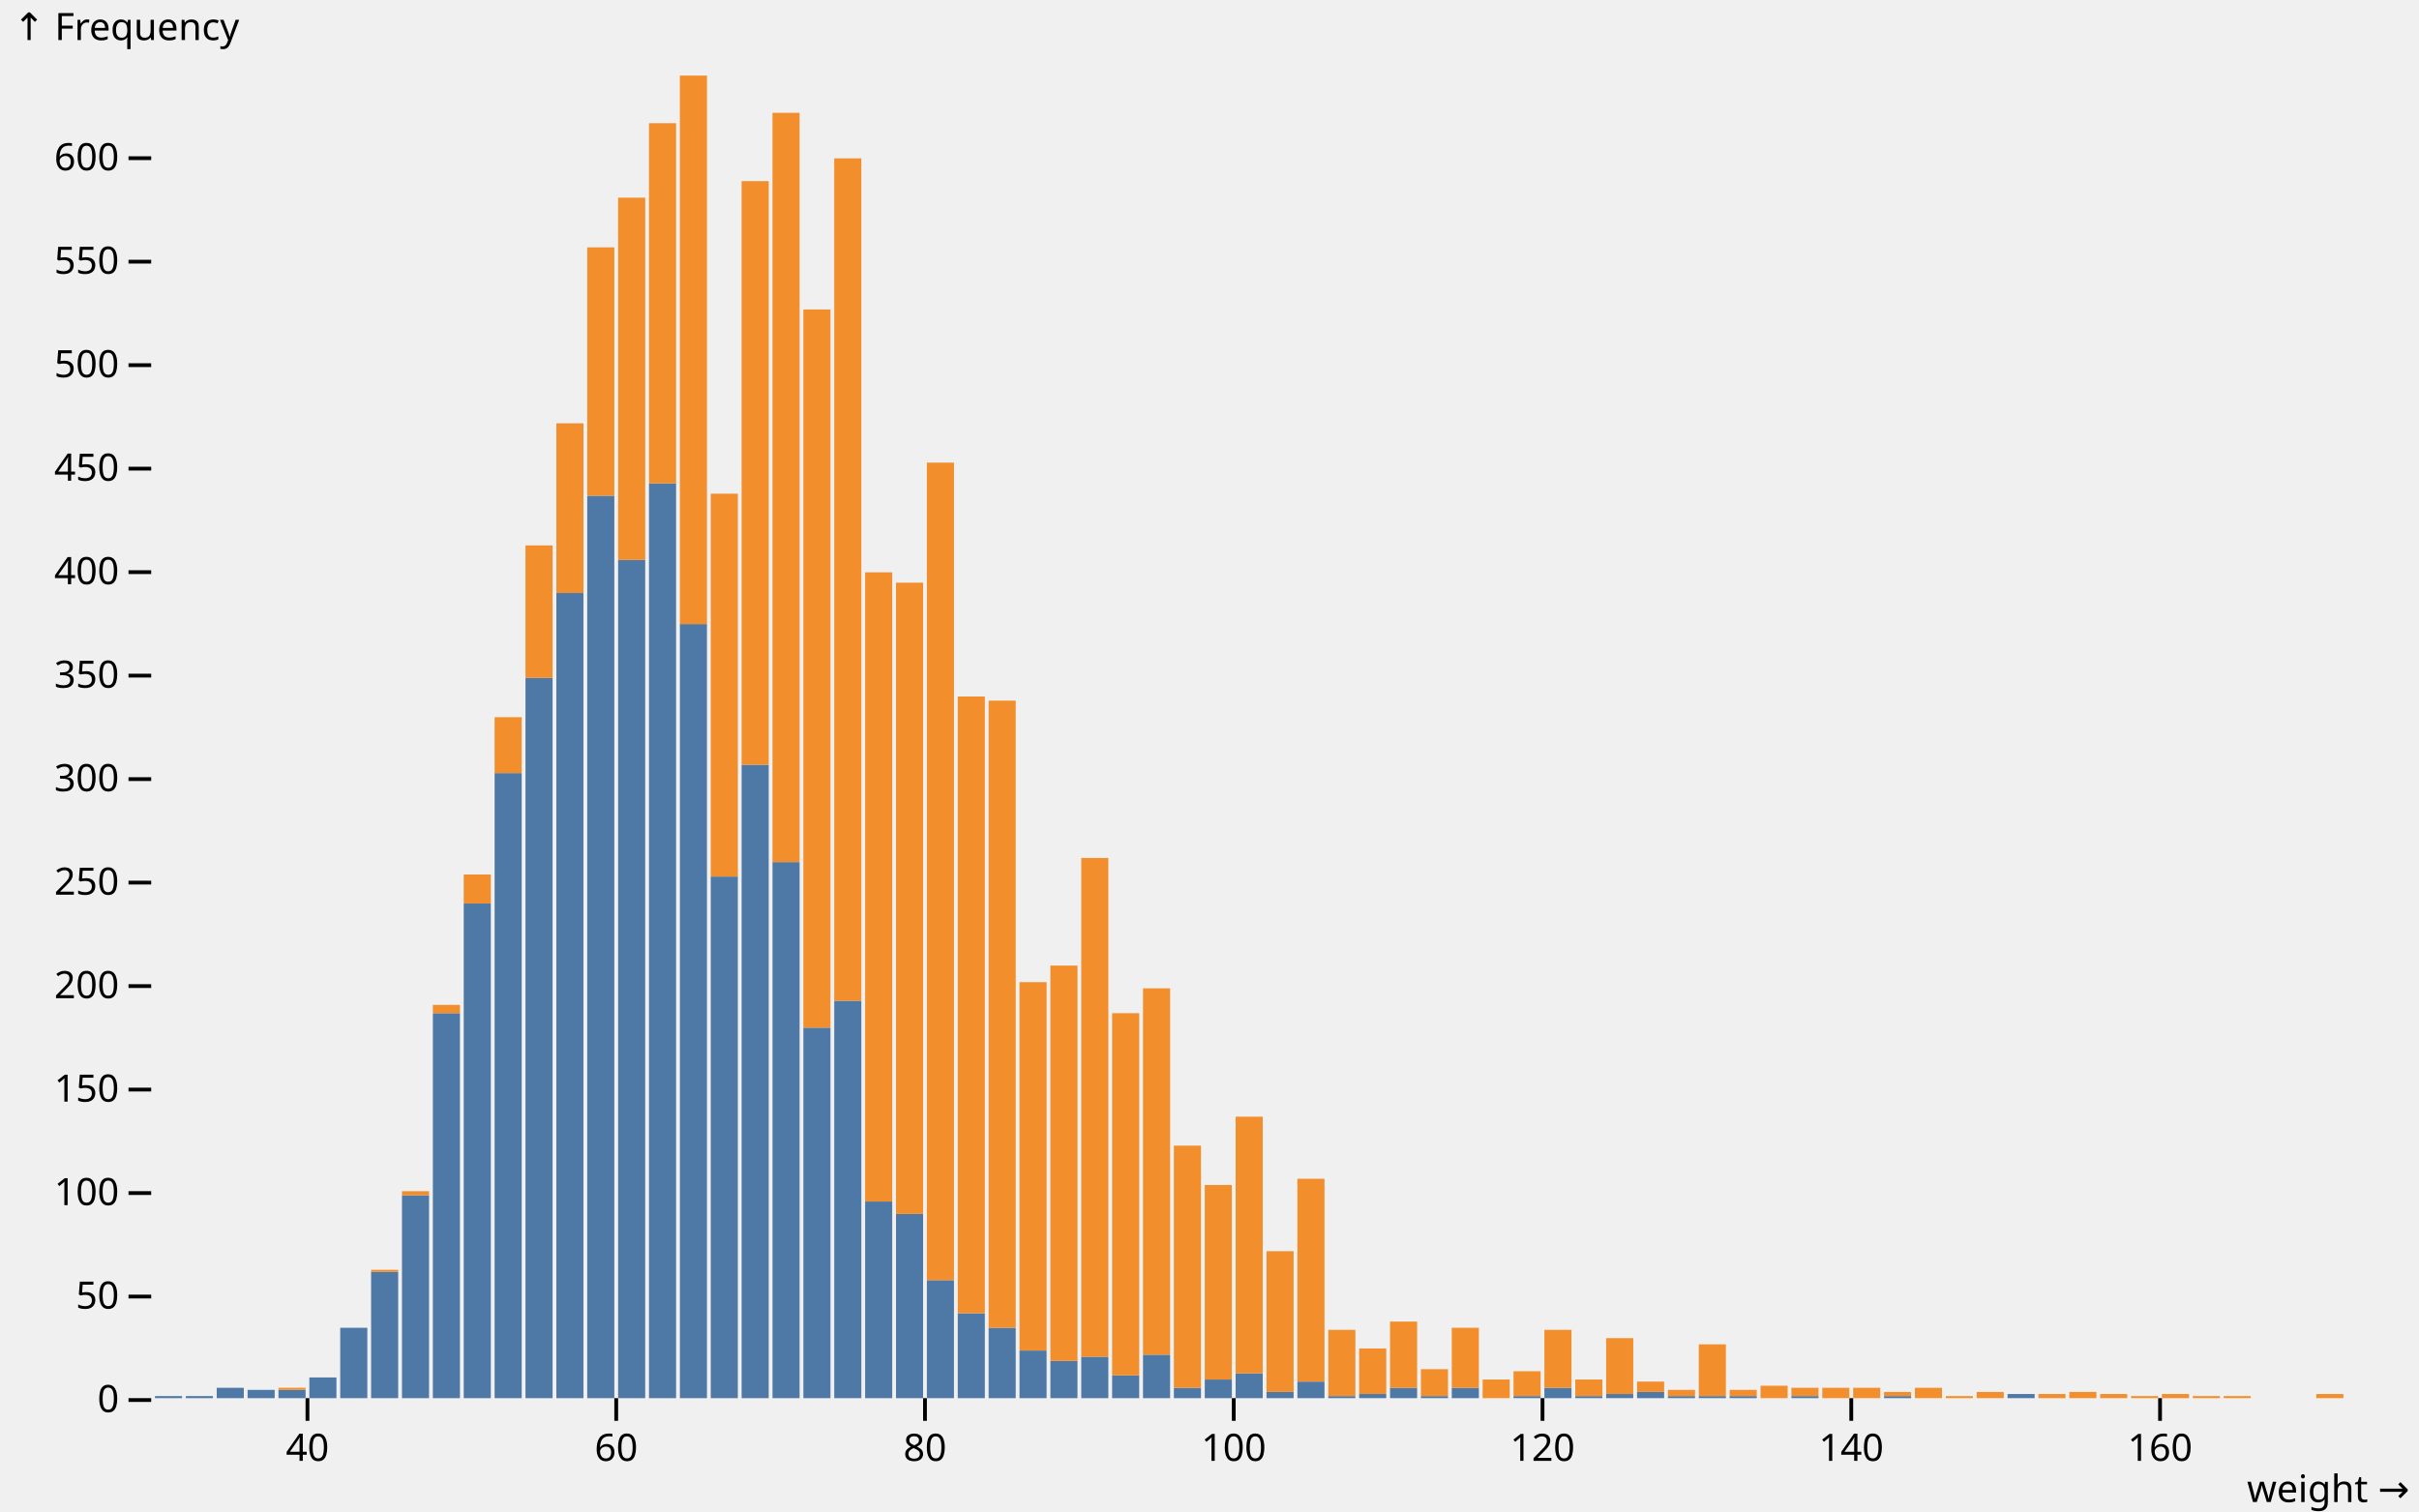
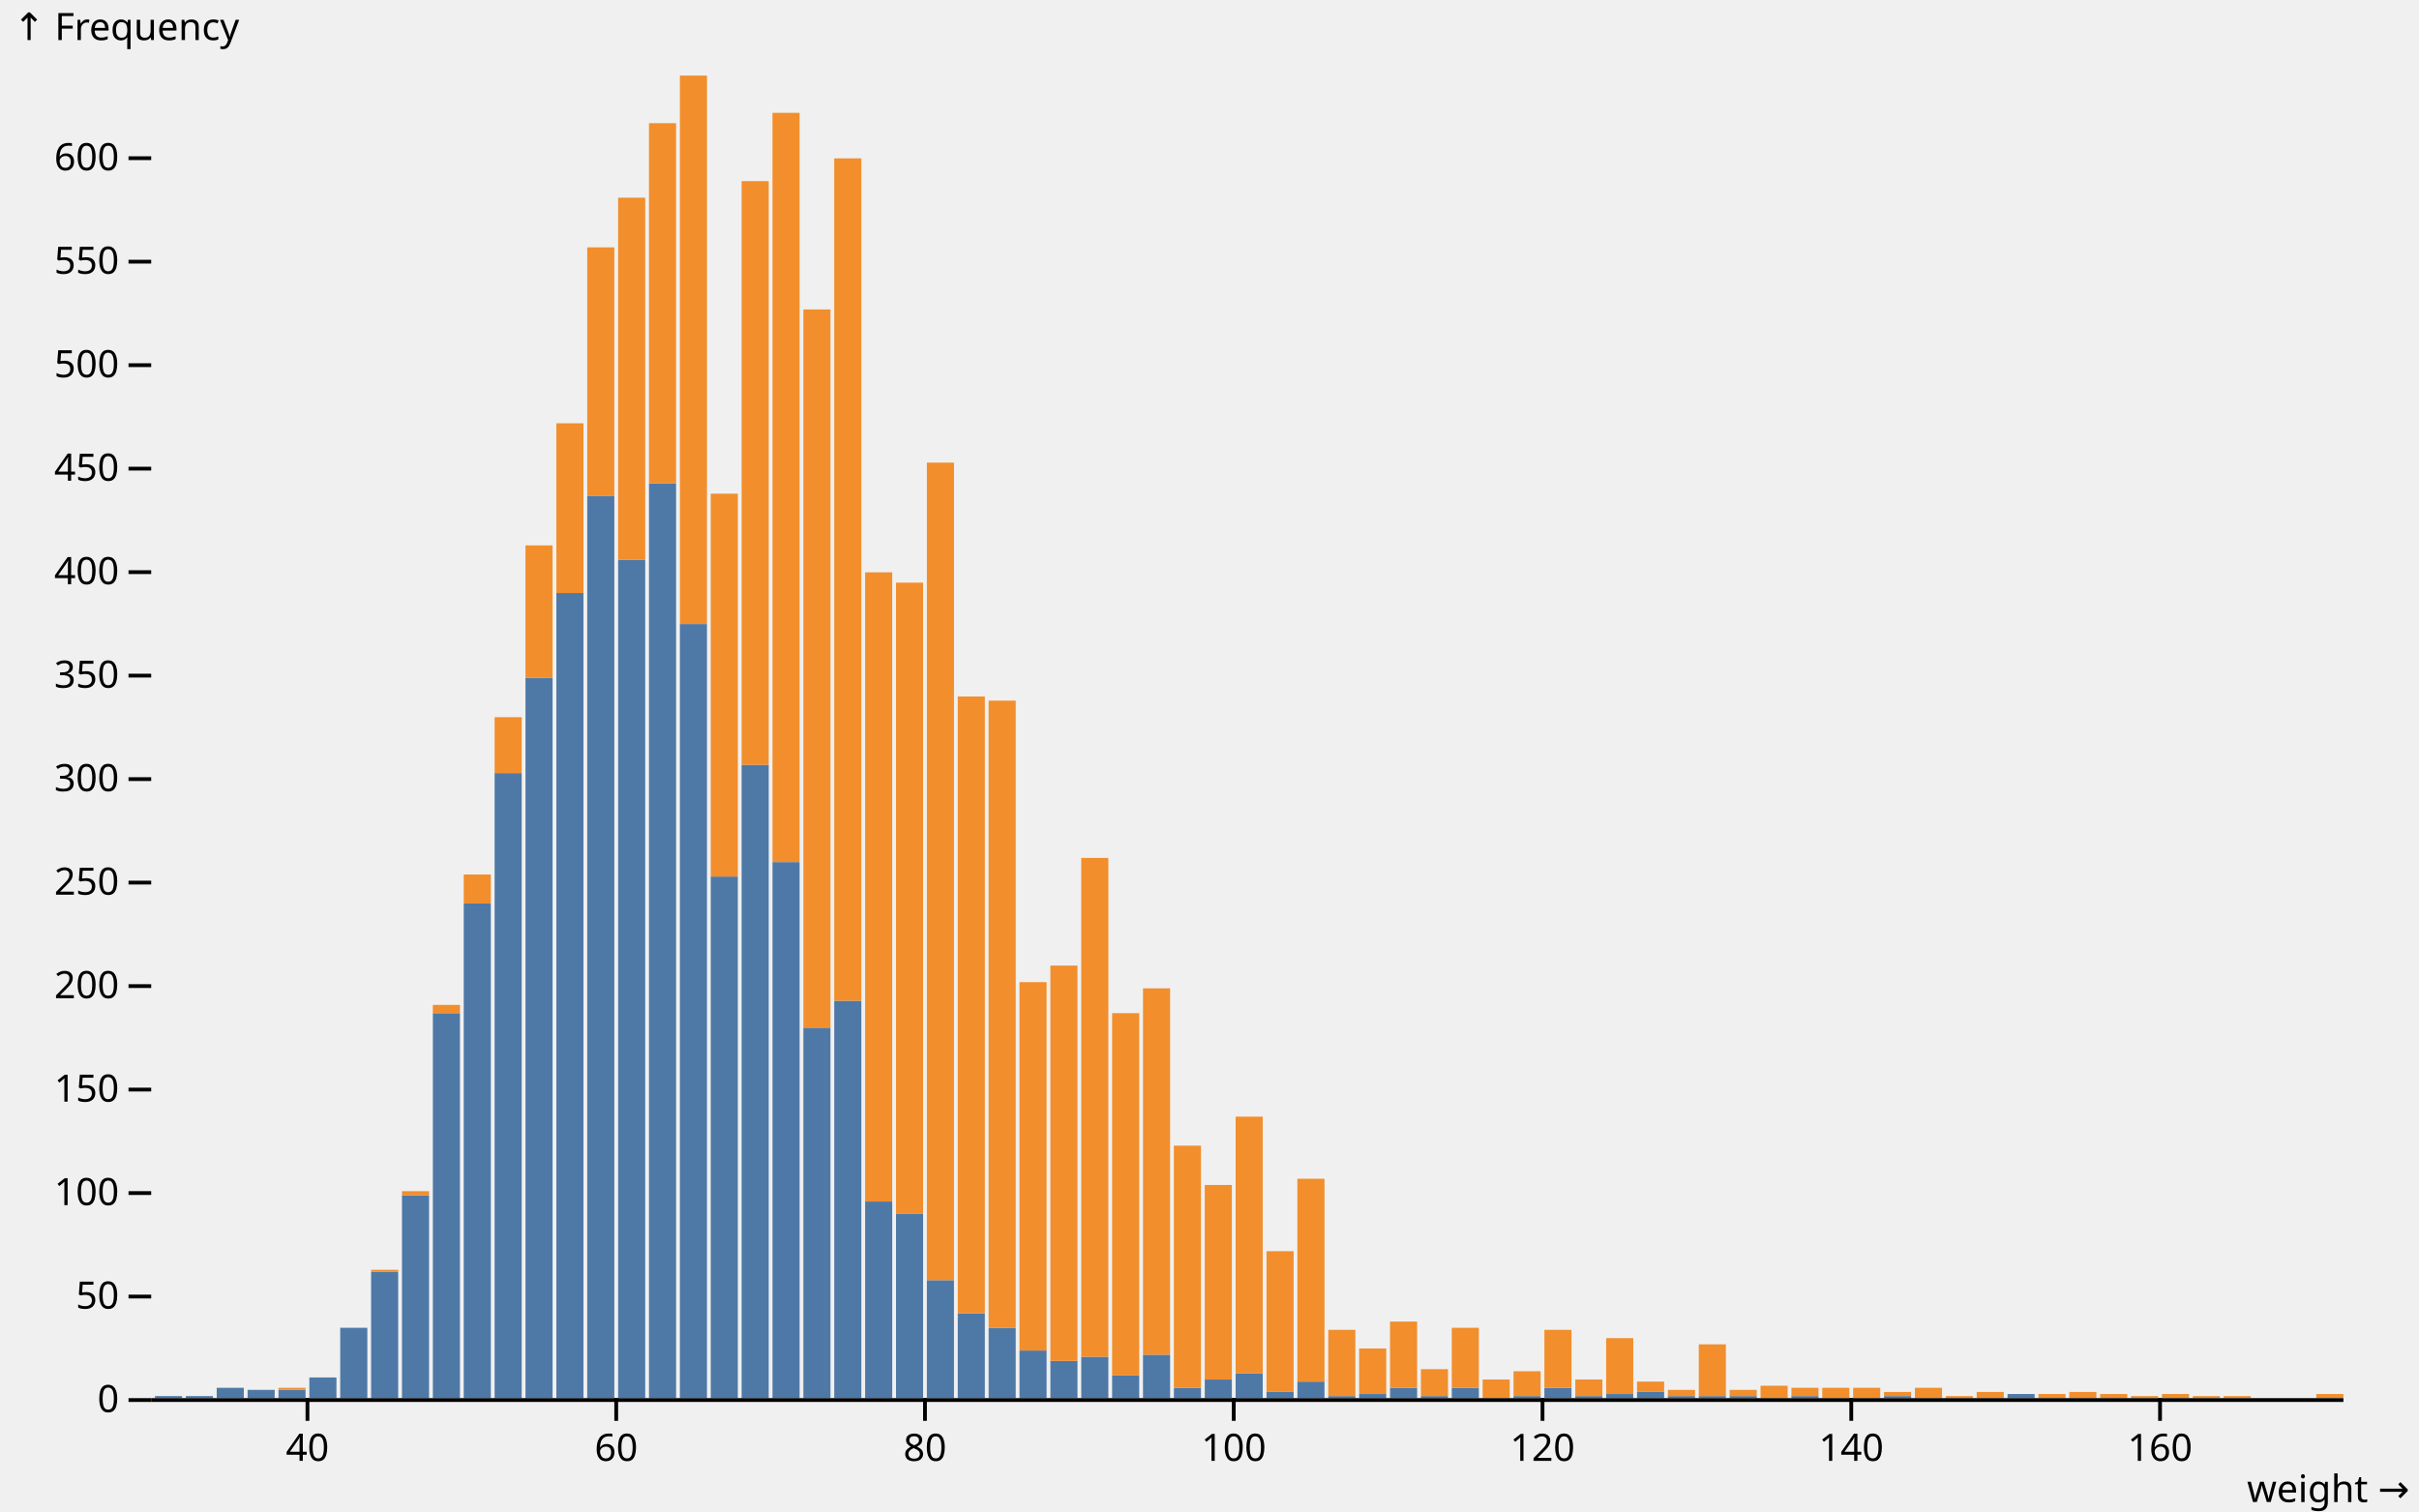
<svg xmlns="http://www.w3.org/2000/svg" class="plot" fill="currentColor" font-family="system-ui, sans-serif" font-size="10" text-anchor="middle" width="640" height="400" viewBox="0 0 640 400">
  <style>
    .plot {
      display: block;
      background: white;
      height: auto;
      height: intrinsic;
      max-width: 100%;
    }

    .plot text,
    .plot tspan {
      white-space: pre;
    }
  </style>
  <g aria-label="y-axis tick" fill="none" stroke="currentColor" transform="translate(0,0.5)">
    <path transform="translate(40,370)" d="M0,0L-6,0" />
    <path transform="translate(40,342.6135)" d="M0,0L-6,0" />
    <path transform="translate(40,315.2269)" d="M0,0L-6,0" />
    <path transform="translate(40,287.8404)" d="M0,0L-6,0" />
    <path transform="translate(40,260.4538)" d="M0,0L-6,0" />
    <path transform="translate(40,233.0673)" d="M0,0L-6,0" />
    <path transform="translate(40,205.6808)" d="M0,0L-6,0" />
    <path transform="translate(40,178.2942)" d="M0,0L-6,0" />
    <path transform="translate(40,150.9077)" d="M0,0L-6,0" />
    <path transform="translate(40,123.5211)" d="M0,0L-6,0" />
    <path transform="translate(40,96.13459)" d="M0,0L-6,0" />
    <path transform="translate(40,68.74804)" d="M0,0L-6,0" />
    <path transform="translate(40,41.3615)" d="M0,0L-6,0" />
  </g>
  <g aria-label="y-axis tick label" text-anchor="end" font-variant="tabular-nums" transform="translate(-8.5,0.5)">
    <text y="0.32em" transform="translate(40,370)">0</text>
    <text y="0.32em" transform="translate(40,342.6135)">50</text>
    <text y="0.32em" transform="translate(40,315.2269)">100</text>
    <text y="0.32em" transform="translate(40,287.8404)">150</text>
    <text y="0.32em" transform="translate(40,260.4538)">200</text>
    <text y="0.32em" transform="translate(40,233.0673)">250</text>
    <text y="0.32em" transform="translate(40,205.6808)">300</text>
    <text y="0.32em" transform="translate(40,178.2942)">350</text>
    <text y="0.32em" transform="translate(40,150.9077)">400</text>
    <text y="0.32em" transform="translate(40,123.5211)">450</text>
    <text y="0.32em" transform="translate(40,96.13459)">500</text>
    <text y="0.32em" transform="translate(40,68.74804)">550</text>
    <text y="0.32em" transform="translate(40,41.3615)">600</text>
  </g>
  <g aria-label="y-axis label" text-anchor="start" transform="translate(-36.5,-16.5)">
    <text y="0.71em" transform="translate(40,20)">↑ Frequency</text>
  </g>
  <g aria-label="x-axis tick" fill="none" stroke="currentColor" transform="translate(0.5,0)">
    <path transform="translate(80.84507,370)" d="M0,0L0,6" />
    <path transform="translate(162.5352,370)" d="M0,0L0,6" />
    <path transform="translate(244.2254,370)" d="M0,0L0,6" />
    <path transform="translate(325.9155,370)" d="M0,0L0,6" />
    <path transform="translate(407.6056,370)" d="M0,0L0,6" />
    <path transform="translate(489.2958,370)" d="M0,0L0,6" />
    <path transform="translate(570.9859,370)" d="M0,0L0,6" />
  </g>
  <g aria-label="x-axis tick label" font-variant="tabular-nums" transform="translate(0.5,9.5)">
    <text y="0.71em" transform="translate(80.84507,370)">40</text>
    <text y="0.71em" transform="translate(162.5352,370)">60</text>
    <text y="0.71em" transform="translate(244.2254,370)">80</text>
    <text y="0.71em" transform="translate(325.9155,370)">100</text>
    <text y="0.71em" transform="translate(407.6056,370)">120</text>
    <text y="0.71em" transform="translate(489.2958,370)">140</text>
    <text y="0.71em" transform="translate(570.9859,370)">160</text>
  </g>
  <g aria-label="x-axis label" text-anchor="end" transform="translate(17.5,27.5)">
    <text transform="translate(620,370)">weight →</text>
  </g>
  <g aria-label="rect">
    <rect x="41" y="369.452" width="7.169" height="0.548" fill="#4e79a7" />
    <rect x="49.169" y="369.452" width="7.169" height="0.548" fill="#4e79a7" />
    <rect x="57.338" y="367.261" width="7.169" height="2.739" fill="#4e79a7" />
    <rect x="65.507" y="367.809" width="7.169" height="2.191" fill="#4e79a7" />
    <rect x="73.676" y="367.809" width="7.169" height="2.191" fill="#4e79a7" />
    <rect x="81.845" y="364.523" width="7.169" height="5.477" fill="#4e79a7" />
    <rect x="90.014" y="351.377" width="7.169" height="18.623" fill="#4e79a7" />
    <rect x="98.183" y="336.588" width="7.169" height="33.412" fill="#4e79a7" />
    <rect x="106.352" y="316.322" width="7.169" height="53.678" fill="#4e79a7" />
    <rect x="114.521" y="268.122" width="7.169" height="101.878" fill="#4e79a7" />
    <rect x="122.69" y="239.092" width="7.169" height="130.908" fill="#4e79a7" />
    <rect x="130.859" y="204.585" width="7.169" height="165.415" fill="#4e79a7" />
    <rect x="139.028" y="179.39" width="7.169" height="190.61" fill="#4e79a7" />
    <rect x="147.197" y="156.933" width="7.169" height="213.067" fill="#4e79a7" />
    <rect x="155.366" y="131.189" width="7.169" height="238.811" fill="#4e79a7" />
    <rect x="163.535" y="148.169" width="7.169" height="221.831" fill="#4e79a7" />
    <rect x="171.704" y="127.903" width="7.169" height="242.097" fill="#4e79a7" />
    <rect x="179.873" y="165.149" width="7.169" height="204.851" fill="#4e79a7" />
    <rect x="188.042" y="231.972" width="7.169" height="138.028" fill="#4e79a7" />
    <rect x="196.211" y="202.394" width="7.169" height="167.606" fill="#4e79a7" />
    <rect x="204.38" y="228.138" width="7.169" height="141.862" fill="#4e79a7" />
    <rect x="212.549" y="271.956" width="7.169" height="98.044" fill="#4e79a7" />
    <rect x="220.718" y="264.836" width="7.169" height="105.164" fill="#4e79a7" />
    <rect x="228.887" y="317.966" width="7.169" height="52.034" fill="#4e79a7" />
    <rect x="237.056" y="321.252" width="7.169" height="48.748" fill="#4e79a7" />
    <rect x="245.225" y="338.779" width="7.169" height="31.221" fill="#4e79a7" />
    <rect x="253.394" y="347.543" width="7.169" height="22.457" fill="#4e79a7" />
    <rect x="261.563" y="351.377" width="7.169" height="18.623" fill="#4e79a7" />
    <rect x="269.732" y="357.402" width="7.169" height="12.598" fill="#4e79a7" />
    <rect x="277.901" y="360.141" width="7.169" height="9.859" fill="#4e79a7" />
    <rect x="286.07" y="359.045" width="7.169" height="10.955" fill="#4e79a7" />
    <rect x="294.239" y="363.975" width="7.169" height="6.025" fill="#4e79a7" />
    <rect x="302.408" y="358.498" width="7.169" height="11.502" fill="#4e79a7" />
    <rect x="310.577" y="367.261" width="7.169" height="2.739" fill="#4e79a7" />
    <rect x="318.746" y="365.07" width="7.169" height="4.93" fill="#4e79a7" />
    <rect x="326.915" y="363.427" width="7.169" height="6.573" fill="#4e79a7" />
    <rect x="335.085" y="368.357" width="7.169" height="1.643" fill="#4e79a7" />
    <rect x="343.254" y="365.618" width="7.169" height="4.382" fill="#4e79a7" />
    <rect x="351.423" y="369.452" width="7.169" height="0.548" fill="#4e79a7" />
    <rect x="359.592" y="368.905" width="7.169" height="1.095" fill="#4e79a7" />
    <rect x="367.761" y="367.261" width="7.169" height="2.739" fill="#4e79a7" />
    <rect x="375.93" y="369.452" width="7.169" height="0.548" fill="#4e79a7" />
    <rect x="384.099" y="367.261" width="7.169" height="2.739" fill="#4e79a7" />
    <rect x="400.437" y="369.452" width="7.169" height="0.548" fill="#4e79a7" />
    <rect x="408.606" y="367.261" width="7.169" height="2.739" fill="#4e79a7" />
    <rect x="416.775" y="369.452" width="7.169" height="0.548" fill="#4e79a7" />
    <rect x="424.944" y="368.905" width="7.169" height="1.095" fill="#4e79a7" />
    <rect x="433.113" y="368.357" width="7.169" height="1.643" fill="#4e79a7" />
    <rect x="441.282" y="369.452" width="7.169" height="0.548" fill="#4e79a7" />
    <rect x="449.451" y="369.452" width="7.169" height="0.548" fill="#4e79a7" />
    <rect x="457.62" y="369.452" width="7.169" height="0.548" fill="#4e79a7" />
    <rect x="473.958" y="369.452" width="7.169" height="0.548" fill="#4e79a7" />
    <rect x="498.465" y="369.452" width="7.169" height="0.548" fill="#4e79a7" />
    <rect x="531.141" y="368.905" width="7.169" height="1.095" fill="#4e79a7" />
    <rect x="73.676" y="367.261" width="7.169" height="0.548" fill="#f28e2c" />
    <rect x="98.183" y="336.041" width="7.169" height="0.548" fill="#f28e2c" />
    <rect x="106.352" y="315.227" width="7.169" height="1.095" fill="#f28e2c" />
    <rect x="114.521" y="265.931" width="7.169" height="2.191" fill="#f28e2c" />
    <rect x="122.69" y="231.424" width="7.169" height="7.668" fill="#f28e2c" />
    <rect x="130.859" y="189.797" width="7.169" height="14.789" fill="#f28e2c" />
    <rect x="139.028" y="144.335" width="7.169" height="35.055" fill="#f28e2c" />
    <rect x="147.197" y="112.019" width="7.169" height="44.914" fill="#f28e2c" />
    <rect x="155.366" y="65.462" width="7.169" height="65.728" fill="#f28e2c" />
    <rect x="163.535" y="52.316" width="7.169" height="95.853" fill="#f28e2c" />
    <rect x="171.704" y="32.598" width="7.169" height="95.305" fill="#f28e2c" />
    <rect x="179.873" y="20" width="7.169" height="145.149" fill="#f28e2c" />
    <rect x="188.042" y="130.642" width="7.169" height="101.33" fill="#f28e2c" />
    <rect x="196.211" y="47.934" width="7.169" height="154.46" fill="#f28e2c" />
    <rect x="204.38" y="29.859" width="7.169" height="198.279" fill="#f28e2c" />
    <rect x="212.549" y="81.894" width="7.169" height="190.063" fill="#f28e2c" />
    <rect x="220.718" y="41.909" width="7.169" height="222.926" fill="#f28e2c" />
    <rect x="228.887" y="151.455" width="7.169" height="166.51" fill="#f28e2c" />
    <rect x="237.056" y="154.194" width="7.169" height="167.058" fill="#f28e2c" />
    <rect x="245.225" y="122.426" width="7.169" height="216.354" fill="#f28e2c" />
    <rect x="253.394" y="184.319" width="7.169" height="163.224" fill="#f28e2c" />
    <rect x="261.563" y="185.415" width="7.169" height="165.962" fill="#f28e2c" />
    <rect x="269.732" y="259.906" width="7.169" height="97.496" fill="#f28e2c" />
    <rect x="277.901" y="255.524" width="7.169" height="104.617" fill="#f28e2c" />
    <rect x="286.07" y="227.042" width="7.169" height="132.003" fill="#f28e2c" />
    <rect x="294.239" y="268.122" width="7.169" height="95.853" fill="#f28e2c" />
    <rect x="302.408" y="261.549" width="7.169" height="96.948" fill="#f28e2c" />
    <rect x="310.577" y="303.177" width="7.169" height="64.085" fill="#f28e2c" />
    <rect x="318.746" y="313.584" width="7.169" height="51.487" fill="#f28e2c" />
    <rect x="326.915" y="295.509" width="7.169" height="67.919" fill="#f28e2c" />
    <rect x="335.085" y="331.111" width="7.169" height="37.246" fill="#f28e2c" />
    <rect x="343.254" y="311.941" width="7.169" height="53.678" fill="#f28e2c" />
    <rect x="351.423" y="351.925" width="7.169" height="17.527" fill="#f28e2c" />
    <rect x="359.592" y="356.854" width="7.169" height="12.05" fill="#f28e2c" />
    <rect x="367.761" y="349.734" width="7.169" height="17.527" fill="#f28e2c" />
    <rect x="375.93" y="362.332" width="7.169" height="7.121" fill="#f28e2c" />
    <rect x="384.099" y="351.377" width="7.169" height="15.884" fill="#f28e2c" />
    <rect x="392.268" y="365.07" width="7.169" height="4.93" fill="#f28e2c" />
    <rect x="400.437" y="362.879" width="7.169" height="6.573" fill="#f28e2c" />
    <rect x="408.606" y="351.925" width="7.169" height="15.336" fill="#f28e2c" />
    <rect x="416.775" y="365.07" width="7.169" height="4.382" fill="#f28e2c" />
    <rect x="424.944" y="354.116" width="7.169" height="14.789" fill="#f28e2c" />
    <rect x="433.113" y="365.618" width="7.169" height="2.739" fill="#f28e2c" />
    <rect x="441.282" y="367.809" width="7.169" height="1.643" fill="#f28e2c" />
    <rect x="449.451" y="355.759" width="7.169" height="13.693" fill="#f28e2c" />
    <rect x="457.62" y="367.809" width="7.169" height="1.643" fill="#f28e2c" />
    <rect x="465.789" y="366.714" width="7.169" height="3.286" fill="#f28e2c" />
    <rect x="473.958" y="367.261" width="7.169" height="2.191" fill="#f28e2c" />
    <rect x="482.127" y="367.261" width="7.169" height="2.739" fill="#f28e2c" />
    <rect x="490.296" y="367.261" width="7.169" height="2.739" fill="#f28e2c" />
    <rect x="498.465" y="368.357" width="7.169" height="1.095" fill="#f28e2c" />
    <rect x="506.634" y="367.261" width="7.169" height="2.739" fill="#f28e2c" />
    <rect x="514.803" y="369.452" width="7.169" height="0.548" fill="#f28e2c" />
    <rect x="522.972" y="368.357" width="7.169" height="1.643" fill="#f28e2c" />
    <rect x="539.31" y="368.905" width="7.169" height="1.095" fill="#f28e2c" />
    <rect x="547.479" y="368.357" width="7.169" height="1.643" fill="#f28e2c" />
    <rect x="555.648" y="368.905" width="7.169" height="1.095" fill="#f28e2c" />
    <rect x="563.817" y="369.452" width="7.169" height="0.548" fill="#f28e2c" />
    <rect x="571.986" y="368.905" width="7.169" height="1.095" fill="#f28e2c" />
    <rect x="580.155" y="369.452" width="7.169" height="0.548" fill="#f28e2c" />
    <rect x="588.324" y="369.452" width="7.169" height="0.548" fill="#f28e2c" />
    <rect x="612.831" y="368.905" width="7.169" height="1.095" fill="#f28e2c" />
  </g>
+   <g aria-label="rule" stroke="currentColor" transform="translate(0,0.5)">
+     <line x1="40" x2="620" y1="370" y2="370" />
+   </g>
  <g aria-label="tooltip" pointer-events="none" display="none">
    <path fill="white" stroke="black" filter="drop-shadow(0 3px 4px rgba(0,0,0,0.2))" />
    <text fill="black" text-anchor="start" />
  </g>
</svg>
